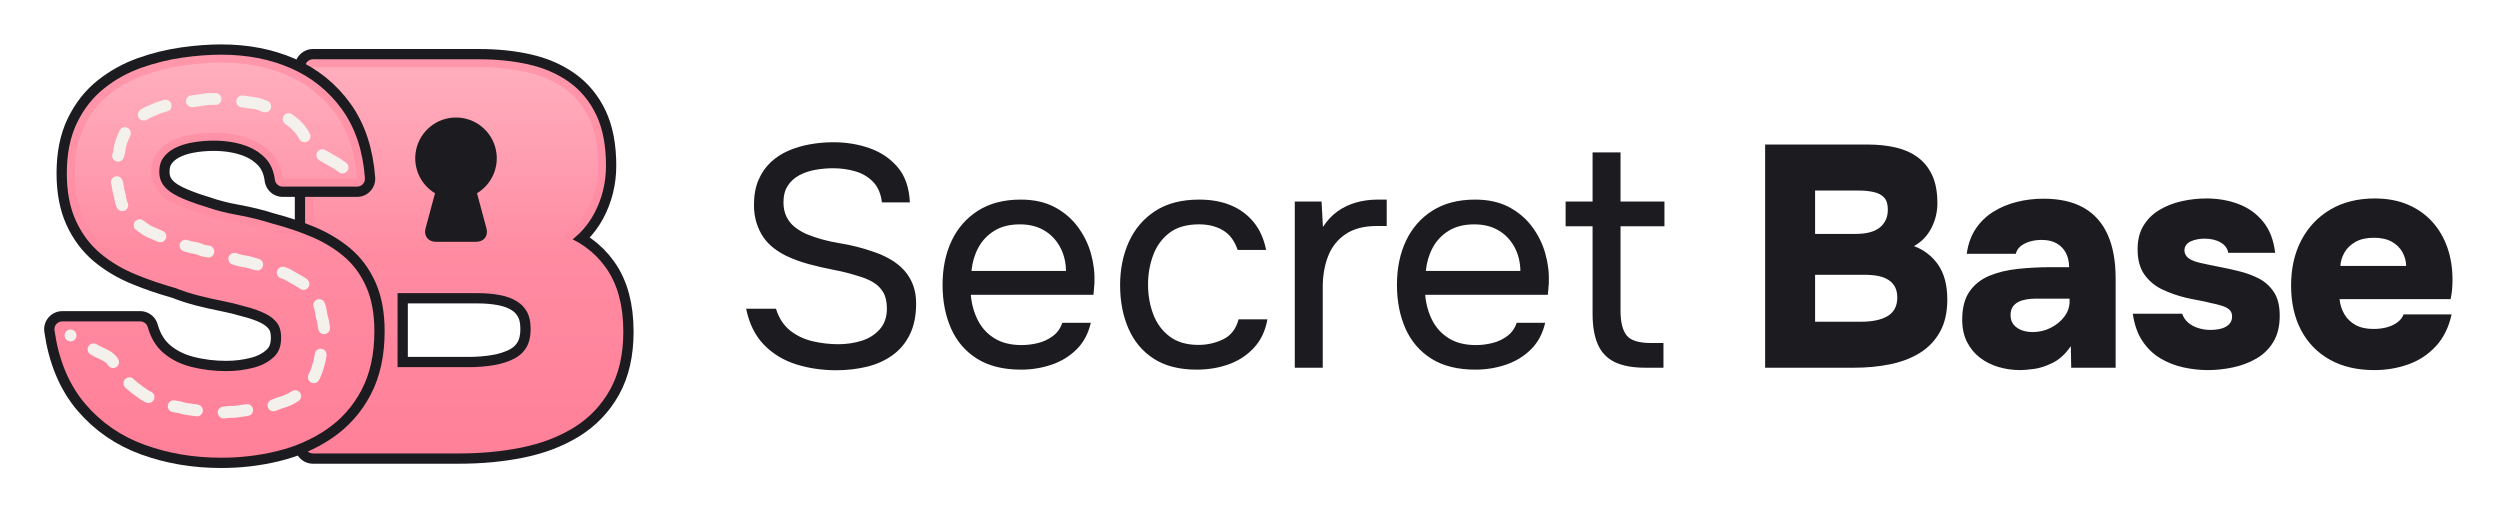
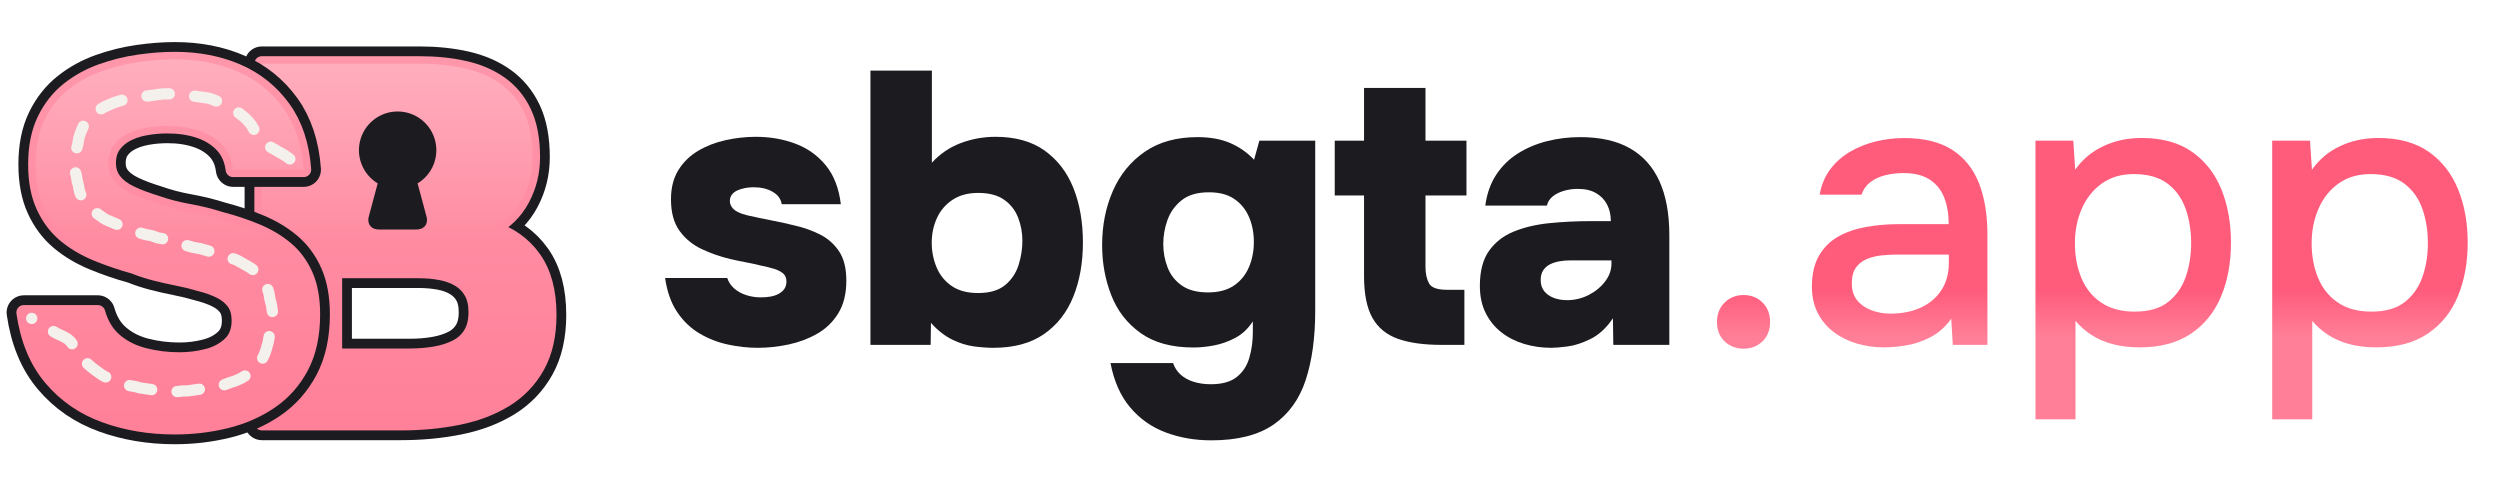
- <svg xmlns="http://www.w3.org/2000/svg" viewBox="-16.8 160.2 951.4 194.8" width="951" height="195">
-   <g transform="translate(-41.8,103.6) scale(0.3007)">
+ <svg xmlns="http://www.w3.org/2000/svg" viewBox="0 0 1003.5 195.0" width="1004" height="195">
+   <defs>
+     <linearGradient id="dglight" gradientUnits="userSpaceOnUse" x1="0" y1="19.6" x2="0" y2="138.5">
+       <stop offset="0" stop-color="#ff7f98" />
+       <stop offset="1" stop-color="#ff5c7c" />
+     </linearGradient>
+   </defs>
+   <g transform="translate(-39.47,-56.60) scale(0.30127)">
    <defs>
-       <linearGradient id="glk1c1b20" gradientUnits="userSpaceOnUse" x1="0" y1="247.0" x2="0" y2="777.0">
+       <linearGradient id="gml" gradientUnits="userSpaceOnUse" x1="0" y1="247.0" x2="0" y2="777.0">
        <stop offset="0" stop-color="#ff97ab" />
        <stop offset="1" stop-color="#ff7f98" />
      </linearGradient>
    </defs>
    <defs>
-       <linearGradient id="shlk1c1b20" gradientUnits="userSpaceOnUse" x1="0" y1="247.0" x2="0" y2="512.0">
+       <linearGradient id="shml" gradientUnits="userSpaceOnUse" x1="0" y1="247.0" x2="0" y2="512.0">
        <stop offset="0" stop-color="#ffffff" stop-opacity="0.25" />
        <stop offset="1" stop-color="#ffffff" stop-opacity="0" />
      </linearGradient>
    </defs>
    <path d="M479.247 751.627V272.779H689.301Q721.919 272.779 749.394 278.937Q776.869 285.096 797.17 299.442Q817.472 313.788 828.773 337.609Q840.074 361.43 840.074 397.431Q840.074 427.478 826.337 453.261Q812.599 479.044 786.207 492.578Q821.667 503.947 841.834 532.369Q862 560.792 862 607.485Q862 648.224 846.503 676.037Q831.006 703.85 803.937 720.498Q776.869 737.145 741.002 744.386Q705.136 751.627 664.398 751.627ZM576.288 662.435H676.172Q694.309 662.435 710.279 659.66Q726.25 656.886 738.566 650.525Q750.882 644.164 757.785 632.727Q764.688 621.29 764.688 604.237Q764.688 588.402 759.003 577.913Q753.319 567.423 742.965 560.859Q732.611 554.295 718.468 551.52Q704.324 548.746 687.677 548.746H576.288ZM576.288 468.352H664.668Q683.21 468.352 697.963 464.765Q712.715 461.178 722.866 453.667Q733.017 446.155 738.498 435.192Q743.98 424.229 743.98 409.206Q744.251 389.04 734.912 379.024Q725.573 369.009 709.332 365.49Q693.09 361.971 672.518 361.971H576.288Z" fill="#1c1b20" stroke="#1c1b20" stroke-width="46.0" stroke-linejoin="round" />
-     <path d="M479.247 751.627V272.779H689.301Q721.919 272.779 749.394 278.937Q776.869 285.096 797.17 299.442Q817.472 313.788 828.773 337.609Q840.074 361.43 840.074 397.431Q840.074 427.478 826.337 453.261Q812.599 479.044 786.207 492.578Q821.667 503.947 841.834 532.369Q862 560.792 862 607.485Q862 648.224 846.503 676.037Q831.006 703.85 803.937 720.498Q776.869 737.145 741.002 744.386Q705.136 751.627 664.398 751.627ZM576.288 662.435H676.172Q694.309 662.435 710.279 659.66Q726.25 656.886 738.566 650.525Q750.882 644.164 757.785 632.727Q764.688 621.29 764.688 604.237Q764.688 588.402 759.003 577.913Q753.319 567.423 742.965 560.859Q732.611 554.295 718.468 551.52Q704.324 548.746 687.677 548.746H576.288ZM576.288 468.352H664.668Q683.21 468.352 697.963 464.765Q712.715 461.178 722.866 453.667Q733.017 446.155 738.498 435.192Q743.98 424.229 743.98 409.206Q744.251 389.04 734.912 379.024Q725.573 369.009 709.332 365.49Q693.09 361.971 672.518 361.971H576.288Z" fill="url(#glk1c1b20)" stroke="url(#glk1c1b20)" stroke-width="20.0" stroke-linejoin="round" />
-     <path d="M576.3,468.4 L664.7,468.4 Q683.2,468.4 698.0,464.8 Q712.7,461.2 722.9,453.7 Q733.0,446.2 738.5,435.2 Q744.0,424.2 744.0,409.2 Q744.3,389.0 734.9,379.0 Q725.6,369.0 709.3,365.5 Q693.1,362.0 672.5,362.0 L576.3,362.0 Z" fill="url(#glk1c1b20)" stroke="url(#glk1c1b20)" stroke-width="24.0" stroke-linejoin="round" />
-     <path d="M479.247 751.627V272.779H689.301Q721.919 272.779 749.394 278.937Q776.869 285.096 797.17 299.442Q817.472 313.788 828.773 337.609Q840.074 361.43 840.074 397.431Q840.074 427.478 826.337 453.261Q812.599 479.044 786.207 492.578Q821.667 503.947 841.834 532.369Q862 560.792 862 607.485Q862 648.224 846.503 676.037Q831.006 703.85 803.937 720.498Q776.869 737.145 741.002 744.386Q705.136 751.627 664.398 751.627ZM576.288 662.435H676.172Q694.309 662.435 710.279 659.66Q726.25 656.886 738.566 650.525Q750.882 644.164 757.785 632.727Q764.688 621.29 764.688 604.237Q764.688 588.402 759.003 577.913Q753.319 567.423 742.965 560.859Q732.611 554.295 718.468 551.52Q704.324 548.746 687.677 548.746H576.288ZM576.288 468.352H664.668Q683.21 468.352 697.963 464.765Q712.715 461.178 722.866 453.667Q733.017 446.155 738.498 435.192Q743.98 424.229 743.98 409.206Q744.251 389.04 734.912 379.024Q725.573 369.009 709.332 365.49Q693.09 361.971 672.518 361.971H576.288Z" fill="url(#shlk1c1b20)" />
-     <path d="M576.3,468.4 L664.7,468.4 Q683.2,468.4 698.0,464.8 Q712.7,461.2 722.9,453.7 Q733.0,446.2 738.5,435.2 Q744.0,424.2 744.0,409.2 Q744.3,389.0 734.9,379.0 Q725.6,369.0 709.3,365.5 Q693.1,362.0 672.5,362.0 L576.3,362.0 Z" fill="url(#shlk1c1b20)" />
+     <path d="M479.247 751.627V272.779H689.301Q721.919 272.779 749.394 278.937Q776.869 285.096 797.17 299.442Q817.472 313.788 828.773 337.609Q840.074 361.43 840.074 397.431Q840.074 427.478 826.337 453.261Q812.599 479.044 786.207 492.578Q821.667 503.947 841.834 532.369Q862 560.792 862 607.485Q862 648.224 846.503 676.037Q831.006 703.85 803.937 720.498Q776.869 737.145 741.002 744.386Q705.136 751.627 664.398 751.627ZM576.288 662.435H676.172Q694.309 662.435 710.279 659.66Q726.25 656.886 738.566 650.525Q750.882 644.164 757.785 632.727Q764.688 621.29 764.688 604.237Q764.688 588.402 759.003 577.913Q753.319 567.423 742.965 560.859Q732.611 554.295 718.468 551.52Q704.324 548.746 687.677 548.746H576.288ZM576.288 468.352H664.668Q683.21 468.352 697.963 464.765Q712.715 461.178 722.866 453.667Q733.017 446.155 738.498 435.192Q743.98 424.229 743.98 409.206Q744.251 389.04 734.912 379.024Q725.573 369.009 709.332 365.49Q693.09 361.971 672.518 361.971H576.288Z" fill="url(#gml)" stroke="url(#gml)" stroke-width="20.0" stroke-linejoin="round" />
+     <path d="M576.3,468.4 L664.7,468.4 Q683.2,468.4 698.0,464.8 Q712.7,461.2 722.9,453.7 Q733.0,446.2 738.5,435.2 Q744.0,424.2 744.0,409.2 Q744.3,389.0 734.9,379.0 Q725.6,369.0 709.3,365.5 Q693.1,362.0 672.5,362.0 L576.3,362.0 Z" fill="url(#gml)" stroke="url(#gml)" stroke-width="24.0" stroke-linejoin="round" />
+     <path d="M479.247 751.627V272.779H689.301Q721.919 272.779 749.394 278.937Q776.869 285.096 797.17 299.442Q817.472 313.788 828.773 337.609Q840.074 361.43 840.074 397.431Q840.074 427.478 826.337 453.261Q812.599 479.044 786.207 492.578Q821.667 503.947 841.834 532.369Q862 560.792 862 607.485Q862 648.224 846.503 676.037Q831.006 703.85 803.937 720.498Q776.869 737.145 741.002 744.386Q705.136 751.627 664.398 751.627ZM576.288 662.435H676.172Q694.309 662.435 710.279 659.66Q726.25 656.886 738.566 650.525Q750.882 644.164 757.785 632.727Q764.688 621.29 764.688 604.237Q764.688 588.402 759.003 577.913Q753.319 567.423 742.965 560.859Q732.611 554.295 718.468 551.52Q704.324 548.746 687.677 548.746H576.288ZM576.288 468.352H664.668Q683.21 468.352 697.963 464.765Q712.715 461.178 722.866 453.667Q733.017 446.155 738.498 435.192Q743.98 424.229 743.98 409.206Q744.251 389.04 734.912 379.024Q725.573 369.009 709.332 365.49Q693.09 361.971 672.518 361.971H576.288Z" fill="url(#shml)" />
+     <path d="M576.3,468.4 L664.7,468.4 Q683.2,468.4 698.0,464.8 Q712.7,461.2 722.9,453.7 Q733.0,446.2 738.5,435.2 Q744.0,424.2 744.0,409.2 Q744.3,389.0 734.9,379.0 Q725.6,369.0 709.3,365.5 Q693.1,362.0 672.5,362.0 L576.3,362.0 Z" fill="url(#shml)" />
    <path d="M641.3,429.0 L627.8,479.2 Q626.5,487.3 635.5,487.3 L685.1,487.3 Q694.1,487.3 692.7,479.2 L679.2,429.0 A45.1,45.1 0 1 0 641.3,429.0 Z" fill="#1c1b20" stroke="#1c1b20" stroke-width="13.0" stroke-linejoin="round" />
    <path d="M362.986 757.041Q313.179 757.041 270.072 741.476Q226.965 725.911 198.34 692.075Q169.715 658.239 162.0 604.508H260.531Q267.162 628.058 283.404 641.93Q299.645 655.803 322.315 661.623Q344.985 667.443 369.483 667.443Q388.701 667.443 406.838 662.706Q424.974 657.969 436.952 646.464Q448.93 634.96 448.93 615.335Q448.93 600.583 442.365 591.312Q435.801 582.041 423.959 576.018Q412.116 569.995 395.198 565.799Q381.528 561.739 366.302 558.761Q351.076 555.784 336.459 551.994Q321.841 548.205 308.307 542.791Q282.456 535.618 258.636 525.805Q234.815 515.993 216.814 500.969Q198.814 485.946 188.257 462.938Q177.7 439.929 177.7 407.041Q177.7 372.122 189.61 347.557Q201.52 322.992 221.416 307.224Q241.312 291.457 265.809 282.795Q290.306 274.133 315.616 270.546Q340.925 266.959 363.121 266.959Q409.68 266.959 446.899 283.133Q484.119 299.307 507.737 331.925Q531.354 364.543 535.009 413.943H440.944Q438.373 393.642 426.056 380.852Q413.74 368.061 394.995 361.903Q376.25 355.745 353.377 355.745Q338.489 355.745 324.278 358.317Q310.067 360.888 299.036 366.708Q288.005 372.528 281.374 382.002Q274.742 391.476 274.742 405.281Q274.742 418.816 282.389 428.696Q290.036 438.576 304.45 445.478Q318.864 452.381 338.895 458.471Q358.79 465.509 381.122 469.502Q403.454 473.495 423.756 479.991Q449.742 486.758 472.141 496.097Q494.541 505.436 511.256 519.376Q527.971 533.317 537.445 554.633Q546.919 575.95 546.919 606.944Q546.919 648.224 531.76 676.849Q516.602 705.474 490.48 723.205Q464.359 740.935 431.335 748.988Q398.311 757.041 362.986 757.041Z" fill="#1c1b20" stroke="#1c1b20" stroke-width="46.0" stroke-linejoin="round" />
-     <path d="M362.986 757.041Q313.179 757.041 270.072 741.476Q226.965 725.911 198.34 692.075Q169.715 658.239 162.0 604.508H260.531Q267.162 628.058 283.404 641.93Q299.645 655.803 322.315 661.623Q344.985 667.443 369.483 667.443Q388.701 667.443 406.838 662.706Q424.974 657.969 436.952 646.464Q448.93 634.96 448.93 615.335Q448.93 600.583 442.365 591.312Q435.801 582.041 423.959 576.018Q412.116 569.995 395.198 565.799Q381.528 561.739 366.302 558.761Q351.076 555.784 336.459 551.994Q321.841 548.205 308.307 542.791Q282.456 535.618 258.636 525.805Q234.815 515.993 216.814 500.969Q198.814 485.946 188.257 462.938Q177.7 439.929 177.7 407.041Q177.7 372.122 189.61 347.557Q201.52 322.992 221.416 307.224Q241.312 291.457 265.809 282.795Q290.306 274.133 315.616 270.546Q340.925 266.959 363.121 266.959Q409.68 266.959 446.899 283.133Q484.119 299.307 507.737 331.925Q531.354 364.543 535.009 413.943H440.944Q438.373 393.642 426.056 380.852Q413.74 368.061 394.995 361.903Q376.25 355.745 353.377 355.745Q338.489 355.745 324.278 358.317Q310.067 360.888 299.036 366.708Q288.005 372.528 281.374 382.002Q274.742 391.476 274.742 405.281Q274.742 418.816 282.389 428.696Q290.036 438.576 304.45 445.478Q318.864 452.381 338.895 458.471Q358.79 465.509 381.122 469.502Q403.454 473.495 423.756 479.991Q449.742 486.758 472.141 496.097Q494.541 505.436 511.256 519.376Q527.971 533.317 537.445 554.633Q546.919 575.95 546.919 606.944Q546.919 648.224 531.76 676.849Q516.602 705.474 490.48 723.205Q464.359 740.935 431.335 748.988Q398.311 757.041 362.986 757.041Z" fill="url(#glk1c1b20)" stroke="url(#glk1c1b20)" stroke-width="20.0" stroke-linejoin="round" />
-     <path d="M362.986 757.041Q313.179 757.041 270.072 741.476Q226.965 725.911 198.34 692.075Q169.715 658.239 162.0 604.508H260.531Q267.162 628.058 283.404 641.93Q299.645 655.803 322.315 661.623Q344.985 667.443 369.483 667.443Q388.701 667.443 406.838 662.706Q424.974 657.969 436.952 646.464Q448.93 634.96 448.93 615.335Q448.93 600.583 442.365 591.312Q435.801 582.041 423.959 576.018Q412.116 569.995 395.198 565.799Q381.528 561.739 366.302 558.761Q351.076 555.784 336.459 551.994Q321.841 548.205 308.307 542.791Q282.456 535.618 258.636 525.805Q234.815 515.993 216.814 500.969Q198.814 485.946 188.257 462.938Q177.7 439.929 177.7 407.041Q177.7 372.122 189.61 347.557Q201.52 322.992 221.416 307.224Q241.312 291.457 265.809 282.795Q290.306 274.133 315.616 270.546Q340.925 266.959 363.121 266.959Q409.68 266.959 446.899 283.133Q484.119 299.307 507.737 331.925Q531.354 364.543 535.009 413.943H440.944Q438.373 393.642 426.056 380.852Q413.74 368.061 394.995 361.903Q376.25 355.745 353.377 355.745Q338.489 355.745 324.278 358.317Q310.067 360.888 299.036 366.708Q288.005 372.528 281.374 382.002Q274.742 391.476 274.742 405.281Q274.742 418.816 282.389 428.696Q290.036 438.576 304.45 445.478Q318.864 452.381 338.895 458.471Q358.79 465.509 381.122 469.502Q403.454 473.495 423.756 479.991Q449.742 486.758 472.141 496.097Q494.541 505.436 511.256 519.376Q527.971 533.317 537.445 554.633Q546.919 575.95 546.919 606.944Q546.919 648.224 531.76 676.849Q516.602 705.474 490.48 723.205Q464.359 740.935 431.335 748.988Q398.311 757.041 362.986 757.041Z" fill="url(#shlk1c1b20)" />
+     <path d="M362.986 757.041Q313.179 757.041 270.072 741.476Q226.965 725.911 198.34 692.075Q169.715 658.239 162.0 604.508H260.531Q267.162 628.058 283.404 641.93Q299.645 655.803 322.315 661.623Q344.985 667.443 369.483 667.443Q388.701 667.443 406.838 662.706Q424.974 657.969 436.952 646.464Q448.93 634.96 448.93 615.335Q448.93 600.583 442.365 591.312Q435.801 582.041 423.959 576.018Q412.116 569.995 395.198 565.799Q381.528 561.739 366.302 558.761Q351.076 555.784 336.459 551.994Q321.841 548.205 308.307 542.791Q282.456 535.618 258.636 525.805Q234.815 515.993 216.814 500.969Q198.814 485.946 188.257 462.938Q177.7 439.929 177.7 407.041Q177.7 372.122 189.61 347.557Q201.52 322.992 221.416 307.224Q241.312 291.457 265.809 282.795Q290.306 274.133 315.616 270.546Q340.925 266.959 363.121 266.959Q409.68 266.959 446.899 283.133Q484.119 299.307 507.737 331.925Q531.354 364.543 535.009 413.943H440.944Q438.373 393.642 426.056 380.852Q413.74 368.061 394.995 361.903Q376.25 355.745 353.377 355.745Q338.489 355.745 324.278 358.317Q310.067 360.888 299.036 366.708Q288.005 372.528 281.374 382.002Q274.742 391.476 274.742 405.281Q274.742 418.816 282.389 428.696Q290.036 438.576 304.45 445.478Q318.864 452.381 338.895 458.471Q358.79 465.509 381.122 469.502Q403.454 473.495 423.756 479.991Q449.742 486.758 472.141 496.097Q494.541 505.436 511.256 519.376Q527.971 533.317 537.445 554.633Q546.919 575.95 546.919 606.944Q546.919 648.224 531.76 676.849Q516.602 705.474 490.48 723.205Q464.359 740.935 431.335 748.988Q398.311 757.041 362.986 757.041Z" fill="url(#gml)" stroke="url(#gml)" stroke-width="20.0" stroke-linejoin="round" />
+     <path d="M362.986 757.041Q313.179 757.041 270.072 741.476Q226.965 725.911 198.34 692.075Q169.715 658.239 162.0 604.508H260.531Q267.162 628.058 283.404 641.93Q299.645 655.803 322.315 661.623Q344.985 667.443 369.483 667.443Q388.701 667.443 406.838 662.706Q424.974 657.969 436.952 646.464Q448.93 634.96 448.93 615.335Q448.93 600.583 442.365 591.312Q435.801 582.041 423.959 576.018Q412.116 569.995 395.198 565.799Q381.528 561.739 366.302 558.761Q351.076 555.784 336.459 551.994Q321.841 548.205 308.307 542.791Q282.456 535.618 258.636 525.805Q234.815 515.993 216.814 500.969Q198.814 485.946 188.257 462.938Q177.7 439.929 177.7 407.041Q177.7 372.122 189.61 347.557Q201.52 322.992 221.416 307.224Q241.312 291.457 265.809 282.795Q290.306 274.133 315.616 270.546Q340.925 266.959 363.121 266.959Q409.68 266.959 446.899 283.133Q484.119 299.307 507.737 331.925Q531.354 364.543 535.009 413.943H440.944Q438.373 393.642 426.056 380.852Q413.74 368.061 394.995 361.903Q376.25 355.745 353.377 355.745Q338.489 355.745 324.278 358.317Q310.067 360.888 299.036 366.708Q288.005 372.528 281.374 382.002Q274.742 391.476 274.742 405.281Q274.742 418.816 282.389 428.696Q290.036 438.576 304.45 445.478Q318.864 452.381 338.895 458.471Q358.79 465.509 381.122 469.502Q403.454 473.495 423.756 479.991Q449.742 486.758 472.141 496.097Q494.541 505.436 511.256 519.376Q527.971 533.317 537.445 554.633Q546.919 575.95 546.919 606.944Q546.919 648.224 531.76 676.849Q516.602 705.474 490.48 723.205Q464.359 740.935 431.335 748.988Q398.311 757.041 362.986 757.041Z" fill="url(#shml)" />
    <path d="M516.6,399.7 L515.7,399.1 L514.8,398.4 L513.9,397.8 L513.1,397.2 L512.2,396.6 L511.3,396.0 L510.4,395.4 L509.6,394.8 L508.7,394.3 L507.8,393.8 L506.9,393.2 L506.1,392.8 L505.2,392.2 L504.3,391.8 L503.4,391.2 L502.6,390.8 L501.7,390.2 L500.8,389.8 L499.9,389.2 L499.1,388.8 L498.2,388.2 L497.3,387.8 L496.4,387.2 L495.6,386.8 L494.7,386.2 L493.8,385.8 L492.9,385.2 L492.1,384.8 L491.2,384.2 L490.3,383.8 L489.4,383.2 L488.6,382.8 L487.7,382.2 L486.8,381.8 L485.9,381.2 L485.1,380.8 L484.2,380.2 L483.4,379.8 L482.5,379.2 L481.7,378.8 L480.9,378.2 L480.1,377.8 L479.4,377.2 L478.6,376.8 L477.9,376.2 L477.3,375.6 L476.7,375.0 L476.1,374.3 L475.6,373.5 L475.1,372.8 L474.7,371.9 L474.3,371.1 L473.9,370.2 L473.5,369.3 L473.1,368.4 L472.7,367.6 L472.2,366.7 L471.7,365.8 L471.2,364.9 L470.8,364.1 L470.2,363.2 L469.8,362.3 L469.2,361.4 L468.8,360.6 L468.2,359.7 L467.8,358.8 L467.2,357.9 L466.8,357.1 L466.2,356.2 L465.7,355.3 L465.1,354.4 L464.4,353.6 L463.8,352.7 L463.1,351.8 L462.4,350.9 L461.6,350.1 L460.9,349.2 L460.1,348.4 L459.3,347.5 L458.5,346.7 L457.6,345.9 L456.8,345.1 L455.9,344.4 L455.1,343.6 L454.2,342.9 L453.3,342.2 L452.4,341.5 L451.6,340.8 L450.7,340.1 L449.8,339.5 L448.9,338.8 L448.1,338.2 L447.2,337.6 L446.3,336.9 L445.4,336.3 L444.6,335.7 L443.7,335.1 L442.8,334.4 L441.9,333.8 L441.1,333.2 L440.2,332.6 L439.3,332.0 L438.4,331.4 L437.6,330.8 L436.7,330.3 L435.8,329.8 L434.9,329.2 L434.1,328.8 L433.2,328.3 L432.3,327.8 L431.4,327.3 L430.6,326.9 L429.7,326.5 L428.8,326.1 L427.9,325.7 L427.1,325.3 L426.2,325.0 L425.3,324.6 L424.4,324.3 L423.6,324.0 L422.7,323.7 L421.8,323.4 L420.9,323.1 L420.1,322.9 L419.2,322.6 L418.3,322.3 L417.4,322.0 L416.6,321.7 L415.7,321.4 L414.8,321.0 L413.9,320.7 L413.1,320.3 L412.2,320.0 L411.3,319.7 L410.4,319.4 L409.6,319.1 L408.7,318.9 L407.8,318.7 L406.9,318.6 L406.1,318.4 L405.2,318.3 L404.3,318.2 L403.4,318.1 L402.6,317.9 L401.7,317.8 L400.8,317.7 L399.9,317.6 L399.1,317.4 L398.2,317.3 L397.3,317.2 L396.4,317.1 L395.6,316.9 L394.7,316.8 L393.8,316.7 L392.9,316.6 L392.1,316.4 L391.2,316.3 L390.3,316.2 L389.4,316.1 L388.6,315.9 L387.7,315.8 L386.8,315.7 L385.9,315.6 L385.1,315.4 L384.2,315.3 L383.3,315.2 L382.4,315.1 L381.6,314.9 L380.7,314.8 L379.8,314.7 L378.9,314.6 L378.1,314.4 L377.2,314.3 L376.3,314.2 L375.4,314.1 L374.6,313.9 L373.7,313.8 L372.8,313.7 L371.9,313.6 L371.1,313.4 L370.2,313.3 L369.3,313.2 L368.4,313.2 L367.6,313.1 L366.7,313.0 L365.8,313.0 L364.9,313.0 L364.1,313.0 L363.2,313.0 L362.3,313.0 L361.4,313.0 L360.6,313.0 L359.7,313.0 L358.8,313.0 L357.9,313.0 L357.1,313.0 L356.2,313.0 L355.3,313.0 L354.4,313.0 L353.6,313.0 L352.7,313.0 L351.8,313.0 L350.9,313.0 L350.1,313.0 L349.2,313.0 L348.3,313.0 L347.4,313.1 L346.6,313.2 L345.7,313.2 L344.8,313.3 L343.9,313.4 L343.1,313.6 L342.2,313.7 L341.3,313.8 L340.4,313.9 L339.6,314.1 L338.7,314.2 L337.8,314.3 L336.9,314.4 L336.1,314.6 L335.2,314.7 L334.3,314.8 L333.4,314.9 L332.6,315.1 L331.7,315.2 L330.8,315.3 L329.9,315.4 L329.1,315.6 L328.2,315.7 L327.3,315.8 L326.4,315.8 L325.6,315.9 L324.7,316.0 L323.8,316.0 L322.9,316.0 L322.1,316.0 L321.2,316.0 L320.3,316.0 L319.4,316.1 L318.6,316.2 L317.7,316.2 L316.8,316.3 L315.9,316.4 L315.1,316.6 L314.2,316.7 L313.3,316.8 L312.4,316.9 L311.6,317.1 L310.7,317.2 L309.8,317.3 L308.9,317.4 L308.1,317.6 L307.2,317.7 L306.3,317.9 L305.4,318.0 L304.6,318.2 L303.7,318.4 L302.8,318.6 L301.9,318.9 L301.1,319.1 L300.2,319.4 L299.3,319.6 L298.4,319.9 L297.6,320.1 L296.7,320.4 L295.8,320.6 L294.9,320.9 L294.1,321.1 L293.2,321.4 L292.3,321.6 L291.4,321.9 L290.6,322.1 L289.7,322.4 L288.8,322.6 L287.9,322.9 L287.1,323.1 L286.2,323.4 L285.3,323.7 L284.4,324.0 L283.6,324.3 L282.7,324.6 L281.8,325.0 L280.9,325.3 L280.1,325.7 L279.2,326.1 L278.3,326.4 L277.4,326.8 L276.6,327.2 L275.7,327.6 L274.8,327.9 L273.9,328.3 L273.1,328.7 L272.2,329.1 L271.3,329.5 L270.4,329.9 L269.6,330.3 L268.7,330.8 L267.8,331.3 L266.9,331.8 L266.1,332.2 L265.2,332.8 L264.3,333.3 L263.4,333.8 L262.6,334.4 L261.7,335.0 L260.8,335.6 L259.9,336.2 L259.1,336.8 L258.2,337.5 L257.3,338.1 L256.4,338.8 L255.6,339.5 L254.7,340.2 L253.8,340.9 L252.9,341.6 L252.1,342.4 L251.2,343.1 L250.4,343.9 L249.5,344.7 L248.7,345.5 L247.9,346.4 L247.1,347.2 L246.4,348.1 L245.6,348.9 L244.9,349.8 L244.3,350.7 L243.7,351.6 L243.1,352.4 L242.6,353.3 L242.1,354.2 L241.7,355.1 L241.3,355.9 L240.9,356.8 L240.6,357.7 L240.2,358.6 L239.8,359.4 L239.4,360.3 L239.1,361.2 L238.7,362.1 L238.3,362.9 L238.0,363.8 L237.6,364.7 L237.3,365.6 L237.0,366.4 L236.7,367.3 L236.4,368.2 L236.1,369.1 L235.9,369.9 L235.6,370.8 L235.4,371.7 L235.2,372.6 L235.0,373.4 L234.9,374.3 L234.7,375.2 L234.6,376.1 L234.4,376.9 L234.3,377.8 L234.1,378.7 L234.0,379.6 L233.8,380.4 L233.6,381.3 L233.4,382.2 L233.1,383.1 L232.9,383.9 L232.6,384.8 L232.4,385.7 L232.2,386.6 L232.0,387.4 L231.9,388.3 L231.7,389.2 L231.6,390.1 L231.4,390.9 L231.3,391.8 L231.2,392.7 L231.1,393.6 L230.9,394.4 L230.8,395.3 L230.7,396.2 L230.6,397.1 L230.4,397.9 L230.3,398.8 L230.2,399.7 L230.1,400.6 L229.9,401.4 L229.8,402.3 L229.7,403.2 L229.6,404.1 L229.4,404.9 L229.3,405.8 L229.3,406.7 L229.2,407.6 L229.2,408.4 L229.3,409.3 L229.3,410.2 L229.4,411.1 L229.6,411.9 L229.7,412.8 L229.9,413.7 L230.0,414.6 L230.2,415.4 L230.4,416.3 L230.6,417.2 L230.9,418.1 L231.1,418.9 L231.4,419.8 L231.6,420.7 L231.8,421.6 L232.0,422.4 L232.1,423.3 L232.3,424.2 L232.4,425.1 L232.6,425.9 L232.7,426.8 L232.9,427.7 L233.0,428.6 L233.2,429.4 L233.4,430.3 L233.6,431.2 L233.9,432.1 L234.1,432.9 L234.4,433.8 L234.6,434.7 L234.8,435.6 L235.0,436.4 L235.1,437.3 L235.3,438.2 L235.4,439.1 L235.6,439.9 L235.7,440.8 L235.9,441.7 L236.1,442.6 L236.4,443.4 L236.7,444.3 L237.0,445.2 L237.3,446.1 L237.7,446.9 L238.1,447.8 L238.5,448.7 L238.9,449.6 L239.3,450.4 L239.8,451.3 L240.3,452.2 L240.8,453.1 L241.2,453.9 L241.8,454.8 L242.3,455.7 L242.9,456.6 L243.6,457.4 L244.2,458.3 L244.9,459.2 L245.6,460.1 L246.4,460.9 L247.1,461.8 L247.9,462.6 L248.7,463.5 L249.5,464.3 L250.4,465.1 L251.2,465.9 L252.1,466.6 L252.9,467.4 L253.8,468.1 L254.7,468.8 L255.6,469.5 L256.4,470.2 L257.3,470.9 L258.2,471.5 L259.1,472.2 L259.9,472.8 L260.8,473.4 L261.7,474.1 L262.6,474.7 L263.4,475.3 L264.3,475.9 L265.2,476.6 L266.1,477.2 L266.9,477.8 L267.8,478.4 L268.7,479.0 L269.6,479.5 L270.4,480.0 L271.3,480.5 L272.2,480.9 L273.1,481.3 L273.9,481.7 L274.8,482.1 L275.7,482.4 L276.6,482.8 L277.4,483.2 L278.3,483.6 L279.2,483.9 L280.1,484.3 L280.9,484.7 L281.8,485.1 L282.7,485.4 L283.6,485.8 L284.4,486.2 L285.3,486.6 L286.2,486.9 L287.1,487.3 L287.9,487.7 L288.8,488.1 L289.7,488.4 L290.6,488.8 L291.4,489.2 L292.3,489.6 L293.2,489.9 L294.1,490.3 L294.9,490.7 L295.8,491.0 L296.7,491.4 L297.6,491.7 L298.4,492.0 L299.3,492.3 L300.2,492.6 L301.1,492.9 L301.9,493.1 L302.8,493.4 L303.7,493.7 L304.6,494.0 L305.4,494.3 L306.3,494.6 L307.2,495.0 L308.1,495.3 L308.9,495.7 L309.8,496.0 L310.7,496.4 L311.6,496.7 L312.4,497.0 L313.3,497.3 L314.2,497.6 L315.1,497.9 L315.9,498.1 L316.8,498.4 L317.7,498.6 L318.6,498.9 L319.4,499.1 L320.3,499.4 L321.2,499.6 L322.1,499.9 L322.9,500.1 L323.8,500.4 L324.7,500.6 L325.6,500.8 L326.4,501.0 L327.3,501.1 L328.2,501.3 L329.1,501.4 L329.9,501.6 L330.8,501.7 L331.7,501.9 L332.6,502.1 L333.4,502.4 L334.3,502.7 L335.2,503.0 L336.1,503.3 L336.9,503.7 L337.8,504.0 L338.7,504.3 L339.6,504.6 L340.4,504.9 L341.3,505.1 L342.2,505.3 L343.1,505.4 L343.9,505.6 L344.8,505.7 L345.7,505.9 L346.6,506.0 L347.4,506.2 L348.3,506.4 L349.2,506.6 L350.1,506.9 L350.9,507.1 L351.8,507.4 L352.7,507.6 L353.6,507.9 L354.4,508.1 L355.3,508.4 L356.2,508.6 L357.1,508.9 L357.9,509.1 L358.8,509.4 L359.7,509.6 L360.6,509.9 L361.4,510.1 L362.3,510.4 L363.2,510.6 L364.1,510.9 L364.9,511.1 L365.8,511.4 L366.7,511.6 L367.6,511.9 L368.4,512.1 L369.3,512.4 L370.2,512.6 L371.1,512.9 L371.9,513.1 L372.8,513.4 L373.7,513.6 L374.6,513.9 L375.4,514.1 L376.3,514.4 L377.2,514.6 L378.1,514.9 L378.9,515.1 L379.8,515.4 L380.7,515.6 L381.6,515.9 L382.4,516.1 L383.3,516.4 L384.2,516.6 L385.1,516.9 L385.9,517.1 L386.8,517.4 L387.7,517.6 L388.6,517.8 L389.4,518.0 L390.3,518.1 L391.2,518.3 L392.1,518.4 L392.9,518.6 L393.8,518.7 L394.7,518.9 L395.6,519.0 L396.4,519.2 L397.3,519.4 L398.2,519.6 L399.1,519.9 L399.9,520.1 L400.8,520.4 L401.7,520.6 L402.6,520.9 L403.4,521.1 L404.3,521.4 L405.2,521.6 L406.1,521.9 L406.9,522.1 L407.8,522.4 L408.7,522.6 L409.6,522.9 L410.4,523.1 L411.3,523.4 L412.2,523.6 L413.1,523.9 L413.9,524.1 L414.8,524.4 L415.7,524.6 L416.6,524.9 L417.4,525.1 L418.3,525.4 L419.2,525.6 L420.1,525.9 L420.9,526.1 L421.8,526.4 L422.7,526.6 L423.6,526.9 L424.4,527.1 L425.3,527.4 L426.2,527.6 L427.1,527.9 L427.9,528.1 L428.8,528.4 L429.7,528.7 L430.6,529.0 L431.4,529.3 L432.3,529.6 L433.2,530.0 L434.1,530.3 L434.9,530.7 L435.8,531.0 L436.7,531.4 L437.6,531.7 L438.4,532.0 L439.3,532.3 L440.2,532.6 L441.1,532.9 L441.9,533.1 L442.8,533.4 L443.7,533.7 L444.6,534.1 L445.4,534.4 L446.3,534.8 L447.2,535.3 L448.1,535.8 L448.9,536.2 L449.8,536.8 L450.7,537.2 L451.6,537.8 L452.4,538.2 L453.3,538.8 L454.2,539.2 L455.1,539.8 L455.9,540.2 L456.8,540.8 L457.7,541.2 L458.6,541.8 L459.4,542.2 L460.3,542.8 L461.2,543.2 L462.1,543.8 L462.9,544.2 L463.8,544.8 L464.7,545.3 L465.6,545.9 L466.4,546.6 L467.3,547.2 L468.2,547.9 L469.1,548.6 L469.9,549.4 L470.8,550.1 L471.7,550.9 L472.6,551.7 L473.4,552.5 L474.3,553.4 L475.2,554.2 L476.1,555.1 L476.9,555.9 L477.8,556.8 L478.5,557.7 L479.3,558.6 L480.0,559.4 L480.6,560.3 L481.2,561.2 L481.8,562.1 L482.2,562.9 L482.7,563.8 L483.2,564.7 L483.7,565.6 L484.1,566.4 L484.5,567.3 L484.9,568.2 L485.3,569.1 L485.7,569.9 L486.0,570.8 L486.4,571.7 L486.7,572.6 L487.0,573.4 L487.3,574.3 L487.6,575.2 L487.9,576.1 L488.1,576.9 L488.4,577.8 L488.6,578.7 L488.8,579.6 L489.0,580.4 L489.1,581.3 L489.3,582.2 L489.4,583.1 L489.6,583.9 L489.7,584.8 L489.9,585.7 L490.0,586.6 L490.2,587.4 L490.4,588.3 L490.6,589.2 L490.9,590.1 L491.1,590.9 L491.4,591.8 L491.6,592.7 L491.8,593.6 L492.0,594.4 L492.1,595.3 L492.3,596.2 L492.4,597.1 L492.6,597.9 L492.7,598.8 L492.8,599.7 L492.9,600.6 L493.1,601.4 L493.2,602.3 L493.3,603.2 L493.4,604.1 L493.6,604.9 L493.7,605.8 L493.7,606.7 L493.8,607.6 L493.8,608.4 L493.7,609.3 L493.7,610.2 L493.6,611.1 L493.4,611.9 L493.3,612.8 L493.2,613.7 L493.1,614.6 L492.9,615.4 L492.8,616.3 L492.7,617.2 L492.6,618.1 L492.4,618.9 L492.3,619.8 L492.2,620.7 L492.1,621.6 L491.9,622.4 L491.8,623.3 L491.7,624.2 L491.6,625.1 L491.4,625.9 L491.3,626.8 L491.1,627.7 L491.0,628.6 L490.8,629.4 L490.6,630.3 L490.4,631.2 L490.1,632.1 L489.9,632.9 L489.6,633.8 L489.4,634.7 L489.2,635.6 L489.0,636.4 L488.9,637.3 L488.7,638.2 L488.6,639.1 L488.4,639.9 L488.3,640.8 L488.1,641.7 L488.0,642.6 L487.8,643.4 L487.6,644.3 L487.4,645.2 L487.1,646.1 L486.9,646.9 L486.6,647.8 L486.4,648.7 L486.1,649.6 L485.9,650.4 L485.6,651.3 L485.4,652.2 L485.1,653.1 L484.9,653.9 L484.6,654.8 L484.3,655.7 L484.0,656.6 L483.7,657.4 L483.4,658.3 L483.0,659.2 L482.7,660.1 L482.3,660.9 L481.9,661.8 L481.5,662.7 L481.1,663.6 L480.7,664.4 L480.2,665.3 L479.7,666.2 L479.2,667.1 L478.8,667.9 L478.2,668.8 L477.7,669.7 L477.1,670.6 L476.4,671.4 L475.8,672.3 L475.1,673.2 L474.4,674.1 L473.6,674.9 L472.9,675.8 L472.1,676.6 L471.3,677.5 L470.5,678.3 L469.6,679.1 L468.8,679.9 L467.9,680.6 L467.1,681.4 L466.2,682.1 L465.3,682.8 L464.4,683.5 L463.6,684.2 L462.7,684.9 L461.8,685.5 L460.9,686.2 L460.1,686.8 L459.2,687.4 L458.3,688.0 L457.4,688.6 L456.6,689.2 L455.7,689.7 L454.8,690.2 L453.9,690.8 L453.1,691.2 L452.2,691.7 L451.3,692.2 L450.4,692.7 L449.6,693.1 L448.7,693.5 L447.8,693.9 L446.9,694.3 L446.1,694.7 L445.2,695.0 L444.3,695.4 L443.4,695.7 L442.6,696.0 L441.7,696.3 L440.8,696.6 L439.9,696.9 L439.1,697.1 L438.2,697.4 L437.3,697.7 L436.4,698.0 L435.6,698.3 L434.7,698.6 L433.8,699.0 L432.9,699.3 L432.1,699.7 L431.2,700.0 L430.3,700.4 L429.4,700.7 L428.6,701.0 L427.7,701.3 L426.8,701.6 L425.9,701.9 L425.1,702.1 L424.2,702.4 L423.3,702.6 L422.4,702.8 L421.6,703.0 L420.7,703.1 L419.8,703.3 L418.9,703.4 L418.1,703.6 L417.2,703.7 L416.3,703.9 L415.4,704.0 L414.6,704.2 L413.7,704.4 L412.8,704.6 L411.9,704.9 L411.1,705.1 L410.2,705.3 L409.3,705.5 L408.4,705.7 L407.6,705.8 L406.7,705.9 L405.8,706.0 L404.9,706.0 L404.1,706.0 L403.2,706.0 L402.3,706.0 L401.4,706.1 L400.6,706.2 L399.7,706.2 L398.8,706.3 L397.9,706.4 L397.1,706.6 L396.2,706.7 L395.3,706.8 L394.4,706.9 L393.6,707.1 L392.7,707.2 L391.8,707.3 L390.9,707.4 L390.1,707.6 L389.2,707.7 L388.3,707.8 L387.4,707.9 L386.6,708.1 L385.7,708.2 L384.8,708.3 L383.9,708.4 L383.1,708.6 L382.2,708.7 L381.3,708.8 L380.4,708.8 L379.6,708.9 L378.7,709.0 L377.8,709.0 L376.9,709.0 L376.1,709.0 L375.2,709.0 L374.3,709.0 L373.4,709.1 L372.6,709.2 L371.7,709.2 L370.8,709.3 L369.9,709.4 L369.1,709.6 L368.2,709.7 L367.3,709.8 L366.4,709.8 L365.6,709.9 L364.7,710.0 L363.8,710.0 L362.9,710.0 L362.1,710.0 L361.2,710.0 L360.3,710.0 L359.4,709.9 L358.6,709.8 L357.7,709.8 L356.8,709.7 L355.9,709.6 L355.1,709.4 L354.2,709.3 L353.3,709.2 L352.4,709.2 L351.6,709.1 L350.7,709.0 L349.8,709.0 L348.9,709.0 L348.1,709.0 L347.2,709.0 L346.3,709.0 L345.4,708.9 L344.6,708.8 L343.7,708.8 L342.8,708.7 L341.9,708.6 L341.1,708.4 L340.2,708.3 L339.3,708.2 L338.4,708.1 L337.6,707.9 L336.7,707.8 L335.8,707.7 L334.9,707.6 L334.1,707.4 L333.2,707.3 L332.3,707.2 L331.4,707.1 L330.6,706.9 L329.7,706.8 L328.8,706.7 L327.9,706.6 L327.1,706.4 L326.2,706.3 L325.3,706.2 L324.4,706.1 L323.6,705.9 L322.7,705.8 L321.8,705.7 L320.9,705.6 L320.1,705.4 L319.2,705.3 L318.3,705.1 L317.4,705.0 L316.6,704.8 L315.7,704.6 L314.8,704.4 L313.9,704.1 L313.1,703.9 L312.2,703.6 L311.3,703.4 L310.4,703.2 L309.6,703.0 L308.7,702.9 L307.8,702.7 L306.9,702.6 L306.1,702.4 L305.2,702.3 L304.3,702.1 L303.4,702.0 L302.6,701.8 L301.7,701.6 L300.8,701.4 L299.9,701.1 L299.1,700.9 L298.2,700.6 L297.3,700.4 L296.4,700.1 L295.6,699.9 L294.7,699.6 L293.8,699.4 L292.9,699.1 L292.1,698.9 L291.2,698.6 L290.3,698.3 L289.4,698.0 L288.6,697.7 L287.7,697.4 L286.8,697.0 L285.9,696.7 L285.1,696.3 L284.2,695.9 L283.3,695.6 L282.4,695.2 L281.6,694.8 L280.7,694.4 L279.8,694.1 L278.9,693.7 L278.1,693.3 L277.2,692.9 L276.3,692.6 L275.4,692.2 L274.6,691.8 L273.7,691.4 L272.8,691.1 L271.9,690.7 L271.1,690.3 L270.2,689.9 L269.3,689.5 L268.4,689.0 L267.6,688.5 L266.7,688.0 L265.8,687.4 L264.9,686.8 L264.1,686.2 L263.2,685.6 L262.3,684.9 L261.4,684.3 L260.6,683.7 L259.7,683.1 L258.8,682.4 L257.9,681.8 L257.1,681.2 L256.2,680.5 L255.3,679.9 L254.4,679.2 L253.6,678.5 L252.7,677.8 L251.8,677.1 L250.9,676.4 L250.1,675.6 L249.2,674.9 L248.3,674.1 L247.4,673.3 L246.6,672.5 L245.7,671.6 L244.8,670.8 L243.9,669.9 L243.1,669.1 L242.2,668.2 L241.4,667.3 L240.5,666.4 L239.7,665.6 L238.9,664.7 L238.1,663.8 L237.4,662.9 L236.6,662.1 L235.9,661.2 L235.2,660.3 L234.5,659.4 L233.8,658.6 L233.1,657.7 L232.5,656.8 L231.8,655.9 L231.2,655.1 L230.6,654.2 L230.0,653.3 L229.5,652.4 L229.0,651.6 L228.5,650.7 L228.1,649.8 L227.7,648.9 L227.3,648.1 L226.9,647.2 L226.5,646.4 L226.0,645.6 L225.5,644.9 L225.0,644.2 L224.4,643.5 L223.8,642.8 L223.2,642.2 L222.5,641.6 L221.8,641.0 L221.1,640.4 L220.4,639.8 L219.6,639.3 L218.8,638.8 L217.9,638.2 L217.1,637.8 L216.2,637.3 L215.3,636.8 L214.4,636.3 L213.6,635.9 L212.7,635.5 L211.8,635.1 L210.9,634.7 L210.1,634.3 L209.2,633.9 L208.3,633.5 L207.4,633.1 L206.6,632.7 L205.7,632.2 L204.8,631.7 L203.9,631.2 L203.1,630.8 L202.2,630.2 L201.3,629.8 L200.4,629.2 L199.6,628.8 L198.7,628.2 L197.8,627.8 L196.9,627.2 L196.1,626.8 L195.2,626.2 L194.3,625.8 L193.4,625.2 L192.6,624.8 L191.7,624.2 L190.8,623.8 L189.9,623.2 L189.1,622.8 L188.2,622.2 L187.3,621.8 L186.4,621.2 L185.6,620.8 L184.7,620.2 L183.8,619.8 L182.9,619.2 L182.1,618.8 L181.2,618.2 L180.3,617.7 L179.4,617.2 L178.6,616.6 L177.7,616.0 L176.8,615.4 L175.9,614.8 L175.1,614.2 L174.2,613.6 L173.3,612.9 L172.4,612.3" fill="none" stroke="#f4f1ec" stroke-width="15" stroke-linecap="round" stroke-linejoin="round" stroke-dasharray="30 34" />
  </g>
-   <g transform="translate(260.4,0)" fill="#1c1b20">
-     <path d="M41.04 300.96Q32.947 300.96 25.774 298.704Q18.6 296.448 13.558 291.288Q8.515 286.128 6.744 277.541H18.101Q19.747 282.859 23.467 285.823Q27.187 288.787 32.047 289.92Q36.907 291.053 41.789 291.053Q46.608 291.053 50.798 289.709Q54.989 288.365 57.65 285.317Q60.312 282.269 60.312 277.445Q60.312 273.686 58.946 271.337Q57.581 268.987 55.145 267.516Q52.709 266.045 49.373 265.099Q45.067 263.707 40.183 262.776Q35.299 261.845 30.59 260.568Q25.882 259.291 21.802 257.323Q19.368 256.118 17.126 254.378Q14.885 252.638 13.272 250.277Q11.659 247.915 10.694 244.843Q9.73 241.771 9.73 238.022Q9.73 232.57 11.438 228.583Q13.147 224.597 16.07 221.834Q18.994 219.072 22.867 217.402Q26.741 215.731 31.128 214.961Q35.515 214.19 39.922 214.19Q47.304 214.19 53.736 216.454Q60.168 218.717 64.423 223.694Q68.678 228.672 69.058 237.096H58.426Q57.835 232.152 55.114 229.313Q52.392 226.474 48.362 225.281Q44.333 224.088 39.806 224.088Q36.494 224.088 33.134 224.678Q29.774 225.269 27.012 226.738Q24.25 228.206 22.603 230.726Q20.957 233.246 20.957 237.106Q20.957 240.178 22.111 242.534Q23.266 244.891 25.284 246.485Q27.302 248.078 29.779 249.158Q35.39 251.482 42.206 252.593Q49.022 253.704 54.974 255.797Q58.642 256.997 61.706 258.787Q64.771 260.578 66.929 262.982Q69.086 265.387 70.262 268.495Q71.438 271.603 71.438 275.554Q71.438 282.538 69.019 287.412Q66.6 292.286 62.371 295.296Q58.142 298.306 52.656 299.633Q47.17 300.96 41.04 300.96Z M111.365 300.73Q101.299 300.73 94.673 296.599Q88.046 292.469 84.775 285.154Q81.504 277.838 81.504 268.454Q81.504 258.955 84.95 251.686Q88.397 244.416 95.026 240.216Q101.654 236.016 111.259 236.016Q118.68 236.016 124.027 238.81Q129.374 241.603 132.874 246.259Q136.373 250.915 137.954 256.502Q139.536 262.09 139.306 267.792Q139.19 268.91 139.126 270.022Q139.061 271.133 138.926 272.251H92.251Q92.722 277.642 94.961 281.986Q97.2 286.33 101.323 288.854Q105.446 291.379 111.576 291.379Q114.686 291.379 117.823 290.604Q120.96 289.829 123.49 287.942Q126.019 286.056 127.07 282.902H137.923Q136.474 289.09 132.492 293.033Q128.51 296.976 122.959 298.853Q117.408 300.73 111.365 300.73ZM128.486 263.174Q128.371 257.918 126.142 253.922Q123.912 249.926 120.074 247.685Q116.237 245.443 110.899 245.443Q105.106 245.443 101.15 247.915Q97.195 250.387 95.076 254.383Q92.957 258.379 92.496 263.174Z M178.205 300.73Q168.374 300.73 161.928 296.602Q155.482 292.474 152.273 285.156Q149.064 277.838 149.064 268.56Q149.064 259.498 152.393 252.118Q155.722 244.738 162.403 240.377Q169.085 236.016 179.141 236.016Q186.048 236.016 191.266 238.214Q196.483 240.413 199.92 244.622Q203.357 248.832 204.634 255.163H193.795Q192.038 249.955 188.196 247.694Q184.354 245.434 179.146 245.434Q172.061 245.434 167.818 248.69Q163.574 251.947 161.635 257.201Q159.696 262.454 159.696 268.33Q159.696 274.45 161.698 279.696Q163.699 284.942 167.942 288.13Q172.186 291.317 178.91 291.317Q183.902 291.317 188.318 289.169Q192.734 287.021 194.141 281.592H205.123Q203.962 288.158 199.992 292.423Q196.022 296.688 190.392 298.709Q184.762 300.73 178.205 300.73Z M215.544 300.0V236.76H225.734L226.253 246.446Q228.653 242.736 231.821 240.485Q234.989 238.234 238.848 237.125Q242.707 236.016 247.181 236.016Q248.069 236.016 248.885 236.018Q249.701 236.021 250.526 236.026V246.062H246.792Q239.472 246.062 234.881 249.161Q230.29 252.259 228.238 257.513Q226.186 262.766 226.186 269.242V300.0Z M284.285 300.73Q274.219 300.73 267.593 296.599Q260.966 292.469 257.695 285.154Q254.424 277.838 254.424 268.454Q254.424 258.955 257.87 251.686Q261.317 244.416 267.946 240.216Q274.574 236.016 284.179 236.016Q291.6 236.016 296.947 238.81Q302.294 241.603 305.794 246.259Q309.293 250.915 310.874 256.502Q312.456 262.09 312.226 267.792Q312.11 268.91 312.046 270.022Q311.981 271.133 311.846 272.251H265.171Q265.642 277.642 267.881 281.986Q270.12 286.33 274.243 288.854Q278.366 291.379 284.496 291.379Q287.606 291.379 290.743 290.604Q293.88 289.829 296.41 287.942Q298.939 286.056 299.99 282.902H310.843Q309.394 289.09 305.412 293.033Q301.43 296.976 295.879 298.853Q290.328 300.73 284.285 300.73ZM301.406 263.174Q301.291 257.918 299.062 253.922Q296.832 249.926 292.994 247.685Q289.157 245.443 283.819 245.443Q278.026 245.443 274.07 247.915Q270.115 250.387 267.996 254.383Q265.877 258.379 265.416 263.174Z M348.994 300.0Q341.746 300.0 337.32 297.854Q332.894 295.709 330.883 291.146Q328.872 286.584 328.872 279.552V246.158H318.614V236.76H328.872V218.045H339.514V236.76H356.222V246.158H339.514V278.386Q339.514 284.698 341.791 287.647Q344.069 290.597 351.13 290.597H355.848V300.0Z" />
-     <path d="M394.536 300.0V215.069H433.781Q439.411 215.069 444.206 216.18Q449.002 217.291 452.554 219.874Q456.106 222.456 458.1 226.718Q460.094 230.981 460.094 237.403Q460.094 242.424 457.793 246.871Q455.491 251.318 451.195 253.718Q456.984 255.888 460.426 260.88Q463.867 265.872 463.867 274.056Q463.867 281.318 461.09 286.318Q458.314 291.317 453.466 294.336Q448.618 297.355 442.162 298.678Q435.706 300.0 428.347 300.0ZM413.549 282.494H431.088Q434.17 282.494 436.685 281.983Q439.2 281.472 441.038 280.411Q442.877 279.35 443.851 277.582Q444.826 275.813 444.826 273.326Q444.826 270.922 443.981 269.302Q443.136 267.682 441.53 266.623Q439.925 265.565 437.676 265.102Q435.427 264.638 432.648 264.638H413.549ZM413.549 249.077H429.048Q432.029 249.077 434.318 248.479Q436.608 247.882 438.12 246.674Q439.632 245.467 440.431 243.773Q441.23 242.078 441.23 239.856Q441.259 236.798 439.834 235.253Q438.408 233.707 435.864 233.141Q433.32 232.574 429.979 232.574H413.549Z M491.702 300.902Q487.291 300.902 483.317 299.717Q479.342 298.531 476.254 296.146Q473.165 293.76 471.35 290.174Q469.536 286.589 469.536 281.726Q469.536 274.958 472.337 270.965Q475.138 266.971 479.911 264.994Q484.685 263.016 490.812 262.375Q496.939 261.734 503.563 261.734H510.216Q510.216 258.706 509.035 256.387Q507.854 254.069 505.543 252.715Q503.232 251.362 499.718 251.362Q497.362 251.362 495.257 251.99Q493.152 252.619 491.75 253.769Q490.349 254.918 489.936 256.646H471.264Q472.013 251.141 474.655 247.169Q477.298 243.197 481.339 240.67Q485.381 238.142 490.282 236.909Q495.182 235.675 500.448 235.675Q509.75 235.675 515.818 239.153Q521.885 242.63 524.906 249.382Q527.928 256.133 527.928 265.982V300.0H511.018L510.874 291.778Q507.869 296.198 504.012 298.118Q500.155 300.038 496.802 300.47Q493.45 300.902 491.702 300.902ZM496.31 286.43Q500.03 286.43 503.225 284.815Q506.419 283.2 508.409 280.546Q510.398 277.891 510.398 274.834V273.72H497.227Q495.614 273.72 493.932 274.006Q492.25 274.291 490.913 274.963Q489.576 275.635 488.76 276.84Q487.944 278.045 487.944 280.003Q487.944 282.144 489.074 283.558Q490.205 284.971 492.125 285.701Q494.045 286.43 496.31 286.43Z M563.045 300.902Q558.451 300.902 553.752 299.88Q549.053 298.858 544.999 296.453Q540.946 294.048 538.152 289.884Q535.358 285.72 534.456 279.466H553.258Q553.91 281.429 555.516 282.816Q557.122 284.203 559.356 284.906Q561.59 285.61 563.981 285.61Q565.536 285.61 567.007 285.37Q568.478 285.13 569.678 284.503Q570.878 283.877 571.558 282.898Q572.237 281.918 572.237 280.502Q572.237 278.832 571.202 277.91Q570.168 276.989 568.385 276.425Q566.602 275.861 564.206 275.381Q561.883 274.786 559.394 274.337Q556.906 273.888 554.491 273.322Q549.898 272.213 545.722 270.233Q541.546 268.253 538.915 264.605Q536.285 260.957 536.285 254.89Q536.285 249.571 538.555 245.878Q540.826 242.184 544.642 239.918Q548.458 237.653 553.111 236.618Q557.765 235.584 562.44 235.584Q569.045 235.584 574.663 237.701Q580.282 239.818 584.023 244.373Q587.765 248.928 588.638 256.272H570.768Q570.384 253.795 567.895 252.336Q565.406 250.877 561.744 250.877Q560.371 250.877 559.02 251.131Q557.669 251.386 556.558 251.89Q555.446 252.394 554.782 253.267Q554.117 254.141 554.117 255.379Q554.117 256.378 554.722 257.311Q555.326 258.245 556.615 258.914Q557.904 259.584 559.776 260.03Q563.52 260.87 567.466 261.634Q571.411 262.397 574.838 263.266Q578.77 264.192 582.307 265.987Q585.845 267.782 588.108 271.147Q590.371 274.512 590.371 280.205Q590.371 286.21 587.923 290.22Q585.475 294.23 581.436 296.544Q577.397 298.858 572.578 299.88Q567.758 300.902 563.045 300.902Z M626.371 300.902Q616.565 300.902 609.463 296.945Q602.362 292.987 598.529 285.758Q594.696 278.53 594.696 268.714Q594.696 258.869 598.618 251.426Q602.539 243.984 609.686 239.784Q616.834 235.584 626.525 235.584Q633.6 235.584 639.077 237.902Q644.554 240.221 648.398 244.445Q652.243 248.669 654.214 254.386Q656.184 260.102 656.126 266.928Q656.098 268.738 655.946 270.41Q655.795 272.083 655.402 273.893H613.133Q613.43 276.95 614.935 279.566Q616.44 282.182 619.181 283.714Q621.922 285.245 626.064 285.245Q629.002 285.245 631.361 284.556Q633.72 283.867 635.342 282.586Q636.965 281.304 637.498 279.706H655.781Q654.158 287.102 649.788 291.823Q645.418 296.544 639.305 298.723Q633.192 300.902 626.371 300.902ZM638.482 261.274Q638.453 258.61 637.13 256.126Q635.808 253.642 633.094 252.091Q630.379 250.541 626.165 250.541Q621.926 250.541 619.138 252.149Q616.349 253.757 614.964 256.241Q613.579 258.725 613.464 261.274Z" />
+   <g fill="#1c1b20">
+     <path transform="translate(263.27,138.50) scale(0.1556,-0.1556)" d="M262.2 -7.6Q223.8 -7.6 184.5 1.0Q145.2 9.6 111.3 29.8Q77.4 50 54 85Q30.6 120 23 172.6H183.399Q188.599 156.799 201.499 145.499Q214.399 134.199 232.5 128.399Q250.6 122.599 270.2 122.599Q283 122.599 294.8 124.599Q306.6 126.599 316.1 131.699Q325.601 136.799 330.901 144.599Q336.201 152.399 336.201 163.4Q336.201 177 327.601 184.4Q319.001 191.8 304.201 196.3Q289.401 200.8 269.601 204.8Q250.8 209.6 230.6 213.3Q210.4 217 190.8 221.6Q152.4 230.8 117.4 247.3Q82.4 263.8 60.3 294.3Q38.2 324.8 38.2 375.6Q38.2 420.2 57.3 451.1Q76.4 482 108.4 500.9Q140.4 519.8 179.3 528.4Q218.2 537 257 537Q312.2 537 359.3 519.3Q406.4 501.6 437.8 463.3Q469.2 425 476.6 363H324.001Q321.001 383.201 300.801 395.001Q280.6 406.801 251 406.801Q239.8 406.801 229 404.701Q218.2 402.601 209.4 398.601Q200.599 394.601 195.399 387.701Q190.199 380.8 190.199 371.2Q190.199 363.6 194.899 356.2Q199.599 348.8 209.8 343.4Q220 338 235 334.4Q266 327.4 298.4 321.1Q330.8 314.8 359.6 307.6Q392.4 300 422.3 285.199Q452.2 270.399 471.5 242.199Q490.8 214 490.8 165.8Q490.8 115.6 470.3 82Q449.8 48.4 416 29Q382.2 9.6 341.9 1.0Q301.6 -7.6 262.2 -7.6Z" />
+     <path transform="translate(341.38,138.50) scale(0.1556,-0.1556)" d="M367.999 -7.6Q345.599 -7.6 317.899 -3.9Q290.199 -0.2 261.699 13.8Q233.199 27.8 207.199 56.8L206.399 0H51V707.8H209.599V470.2Q241.199 504.6 284.099 520.8Q326.999 537 373.999 537Q450.799 537 500.599 501.5Q550.399 466 574.899 404.7Q599.399 343.4 599.399 264.2Q599.399 186 574.599 124.5Q549.799 63 498.799 27.7Q447.799 -7.6 367.999 -7.6ZM328.6 133.799Q373.8 133.799 398.6 154.299Q423.4 174.799 433.3 205.999Q443.2 237.2 443.2 268.6Q443.2 300.2 432.1 328.6Q421 357.001 396 374.601Q371 392.201 329 392.201Q289.8 392.201 262.899 374.401Q235.999 356.601 222.599 327.2Q209.199 297.8 209.199 263.6Q209.199 230.2 221.699 200.199Q234.199 170.199 260.699 151.999Q287.2 133.799 328.6 133.799Z" />
+     <path transform="translate(437.54,138.50) scale(0.1556,-0.1556)" d="M312.8 -246.4Q249.2 -246.4 194.8 -225.9Q140.4 -205.4 103.2 -161.2Q66 -117 52.6 -47H214.199Q219.799 -64.201 233.399 -76.601Q247 -89.001 267.2 -95.301Q287.4 -101.601 311.4 -101.601Q355 -101.601 378.5 -82.901Q402 -64.201 411 -33.101Q420 -2.001 420 33.2V60.6Q401.401 32.2 374.6 18Q347.8 3.8 319.6 -1.5Q291.4 -6.8 266.8 -6.8Q182.8 -6.8 130.6 30.3Q78.4 67.4 54.7 127.9Q31 188.4 31 257.2Q31 334 58.8 397.5Q86.6 461 141.4 498.6Q196.2 536.2 277.2 536.2Q326.4 536.2 361.8 520.8Q397.2 505.4 423.2 477.8L436.8 527H580.999V87.999Q580.999 -15.601 556.499 -90.401Q531.999 -165.2 473.299 -205.8Q414.599 -246.4 312.8 -246.4ZM304.4 135.399Q345.4 135.399 371.4 153.199Q397.4 170.999 410 200.799Q422.6 230.6 422.6 265.2Q422.6 301 410.1 330.001Q397.6 359.001 372.4 376.401Q347.2 393.801 306.6 393.801Q261.6 393.801 235.899 373.001Q210.199 352.201 199.499 321.801Q188.799 291.4 188.799 260.6Q188.799 228.6 199.999 199.799Q211.199 170.999 236.599 153.199Q262 135.399 304.4 135.399Z" />
+     <path transform="translate(534.01,138.50) scale(0.1556,-0.1556)" d="M286.6 0Q218.6 0 174.5 15.6Q130.4 31.2 108.7 69.6Q87 108 87 178V385.601H11.4V527H87V663.2H245.599V527H351.4V385.601H245.599V201.4Q245.599 175.399 254.699 158.799Q263.8 142.199 300.6 142.199H346V0Z" />
+     <path transform="translate(588.93,138.50) scale(0.1556,-0.1556)" d="M217.6 -7.6Q180.8 -7.6 147.7 2.3Q114.6 12.2 88.9 32.1Q63.2 52 48.1 81.9Q33 111.8 33 152.4Q33 209.4 56.7 242.8Q80.4 276.2 120.8 292.6Q161.2 309 212.999 314.2Q264.799 319.4 320.799 319.4H371.001Q371.001 343.6 361.301 362.2Q351.6 380.801 332.8 391.701Q314 402.601 285.6 402.601Q266.4 402.601 249.2 397.401Q232 392.201 220.599 382.801Q209.199 373.401 205.999 359.401H47Q53.2 405.8 75.3 439.3Q97.4 472.8 131.3 494.1Q165.2 515.4 206.4 525.8Q247.6 536.2 292 536.2Q369.6 536.2 420.4 507.3Q471.2 478.4 496.6 422.1Q522 365.8 522 283.4V0H377.401L376.401 68.6Q351.201 31.4 319.001 15.4Q286.801 -0.6 259.101 -4.1Q231.401 -7.6 217.6 -7.6ZM257.6 115.399Q287.6 115.399 313.7 128.699Q339.8 141.999 356.2 163.6Q372.601 185.2 372.601 209.6V218H264.8Q251.6 218 238 215.6Q224.4 213.2 213.699 207.7Q202.999 202.2 196.499 192.5Q189.999 182.8 189.999 167.2Q189.999 150 199.099 138.6Q208.199 127.199 223.699 121.299Q239.2 115.399 257.6 115.399Z" />
+   </g>
+   <g fill="url(#dglight)">
+     <path transform="translate(679.49,138.50) scale(0.1556,-0.1556)" d="M131.6 -9.8Q102.4 -9.8 82.7 9.0Q63 27.8 63 58.8Q63 90.001 82.9 109.301Q102.8 128.601 131.8 128.601Q160.8 128.601 180.401 109.401Q200.001 90.201 200.001 59Q200.001 27.8 180.401 9.0Q160.8 -9.8 131.6 -9.8Z" />
+     <path transform="translate(720.41,138.50) scale(0.1556,-0.1556)" d="M231.4 -6.4Q195.2 -6.4 161.8 3.2Q128.4 12.8 102.1 32.4Q75.8 52 60.4 81.6Q45 111.2 45 150.6Q45 198.6 63.3 230.2Q81.6 261.8 112.7 279.4Q143.8 297 184.501 304.3Q225.201 311.6 269.201 311.6H397.999Q397.999 351.4 386.199 380.8Q374.4 410.199 348.7 426.799Q323 443.399 281.4 443.399Q255.6 443.399 233.3 437.599Q211 431.799 195.401 419.699Q179.801 407.599 173.001 387.599H65Q71.8 426.2 92.7 453.7Q113.6 481.2 144.2 498.9Q174.8 516.6 210.6 525.2Q246.4 533.8 283 533.8Q359.4 533.8 406.6 503.7Q453.8 473.6 475.9 417.9Q498 362.2 498 284.6V0H408.599L404.599 67.4Q381.799 35.6 350.499 19.6Q319.199 3.6 287.899 -1.4Q256.599 -6.4 231.4 -6.4ZM247.4 80.601Q292.4 80.601 326.3 96.301Q360.2 112.001 379.3 141.4Q398.399 170.8 398.399 211.4V233H261.2Q244.4 233 224.5 230.9Q204.6 228.8 187.301 221.8Q170.001 214.8 159.001 200Q148.001 185.2 148.001 158.8Q148.001 132 161.901 114.9Q175.801 97.801 198.801 89.201Q221.8 80.601 247.4 80.601Z" />
+     <path transform="translate(807.39,138.50) scale(0.1556,-0.1556)" d="M63 -192.2V527H160.601L165.601 452.2Q194.401 492.8 239.201 513.4Q284.001 534 336.801 534Q416.001 534 467.001 498.3Q518.001 462.6 542.801 401.5Q567.601 340.4 567.601 263.6Q567.601 186.4 542.101 125.2Q516.601 64 464.301 28.8Q412.001 -6.4 331.801 -6.4Q293.601 -6.4 262.301 1.9Q231.001 10.2 207.301 25.8Q183.601 41.4 166.401 61.8V-192.2ZM319 85.801Q373.4 85.801 405 110.401Q436.6 135.001 450.7 175.201Q464.8 215.4 464.8 262.4Q464.8 311 450.4 351.599Q436 392.199 403.5 416.499Q371 440.799 316.8 440.799Q268 440.799 234.001 416.299Q200.001 391.799 182.401 351.099Q164.801 310.4 164.801 262.4Q164.801 213 181.501 172.701Q198.201 132.401 232.701 109.101Q267.2 85.801 319 85.801Z" />
+     <path transform="translate(902.46,138.50) scale(0.1556,-0.1556)" d="M63 -192.2V527H160.601L165.601 452.2Q194.401 492.8 239.201 513.4Q284.001 534 336.801 534Q416.001 534 467.001 498.3Q518.001 462.6 542.801 401.5Q567.601 340.4 567.601 263.6Q567.601 186.4 542.101 125.2Q516.601 64 464.301 28.8Q412.001 -6.4 331.801 -6.4Q293.601 -6.4 262.301 1.9Q231.001 10.2 207.301 25.8Q183.601 41.4 166.401 61.8V-192.2ZM319 85.801Q373.4 85.801 405 110.401Q436.6 135.001 450.7 175.201Q464.8 215.4 464.8 262.4Q464.8 311 450.4 351.599Q436 392.199 403.5 416.499Q371 440.799 316.8 440.799Q268 440.799 234.001 416.299Q200.001 391.799 182.401 351.099Q164.801 310.4 164.801 262.4Q164.801 213 181.501 172.701Q198.201 132.401 232.701 109.101Q267.2 85.801 319 85.801Z" />
  </g>
</svg>
